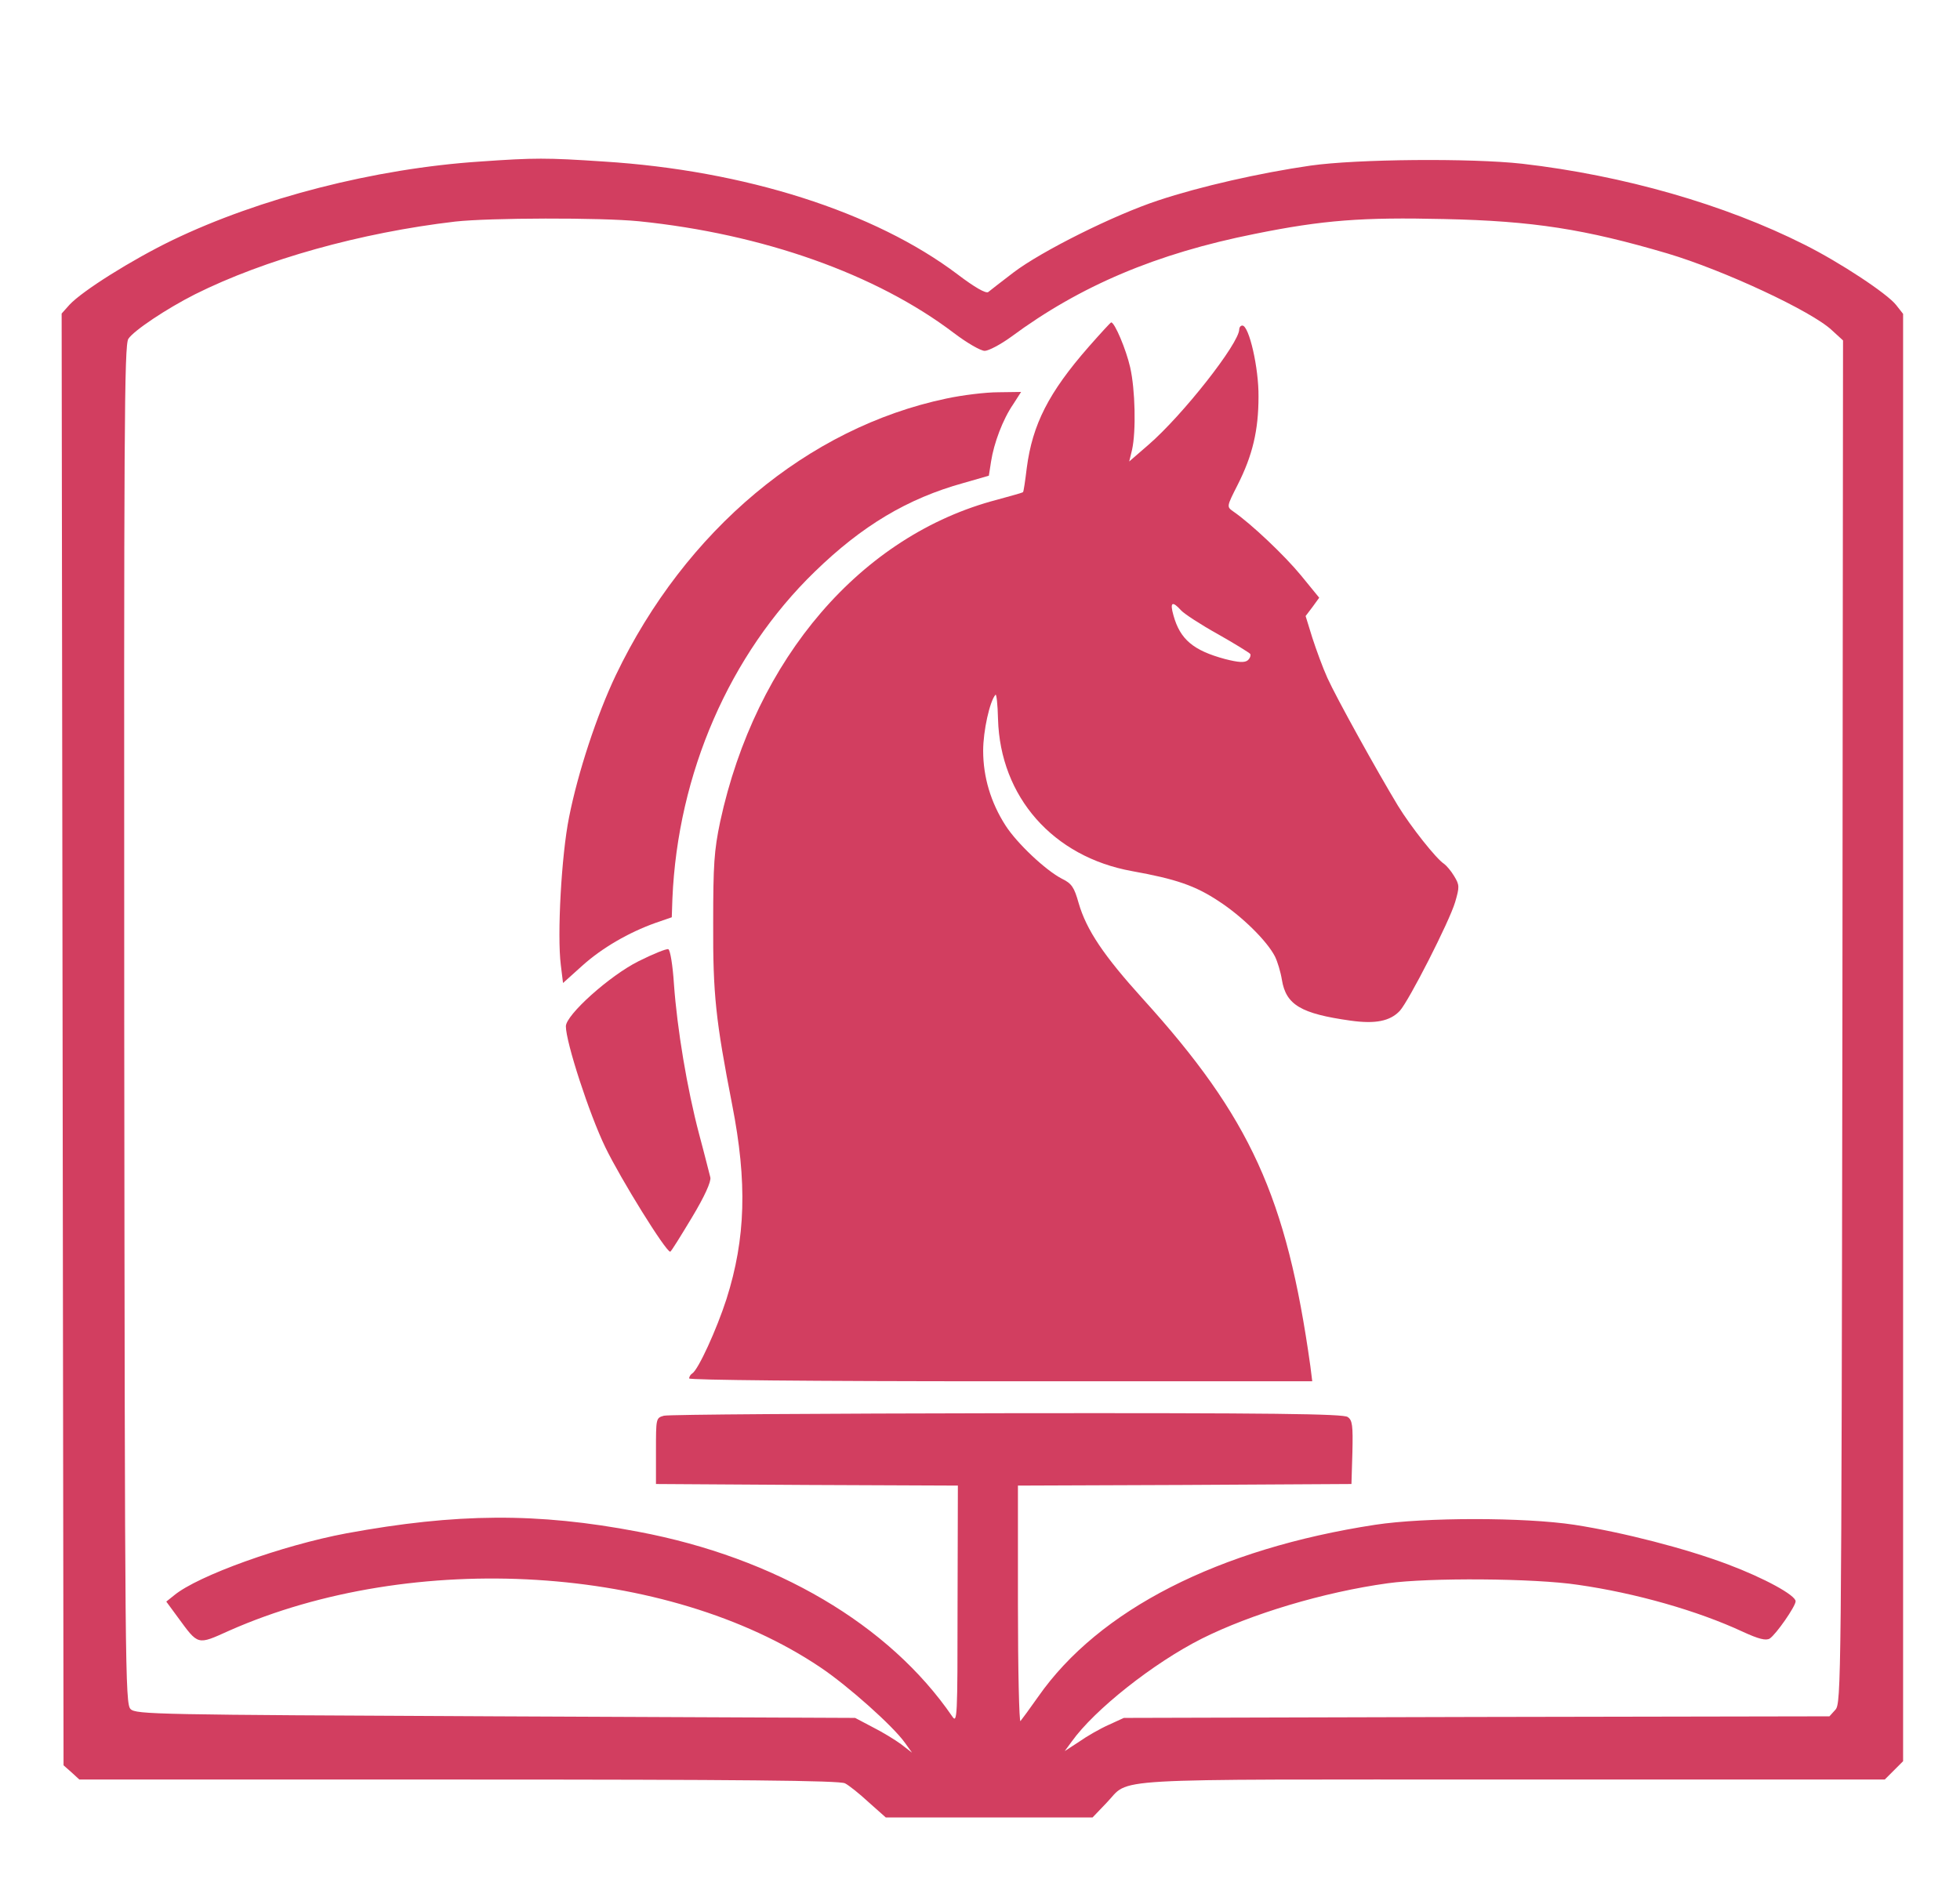
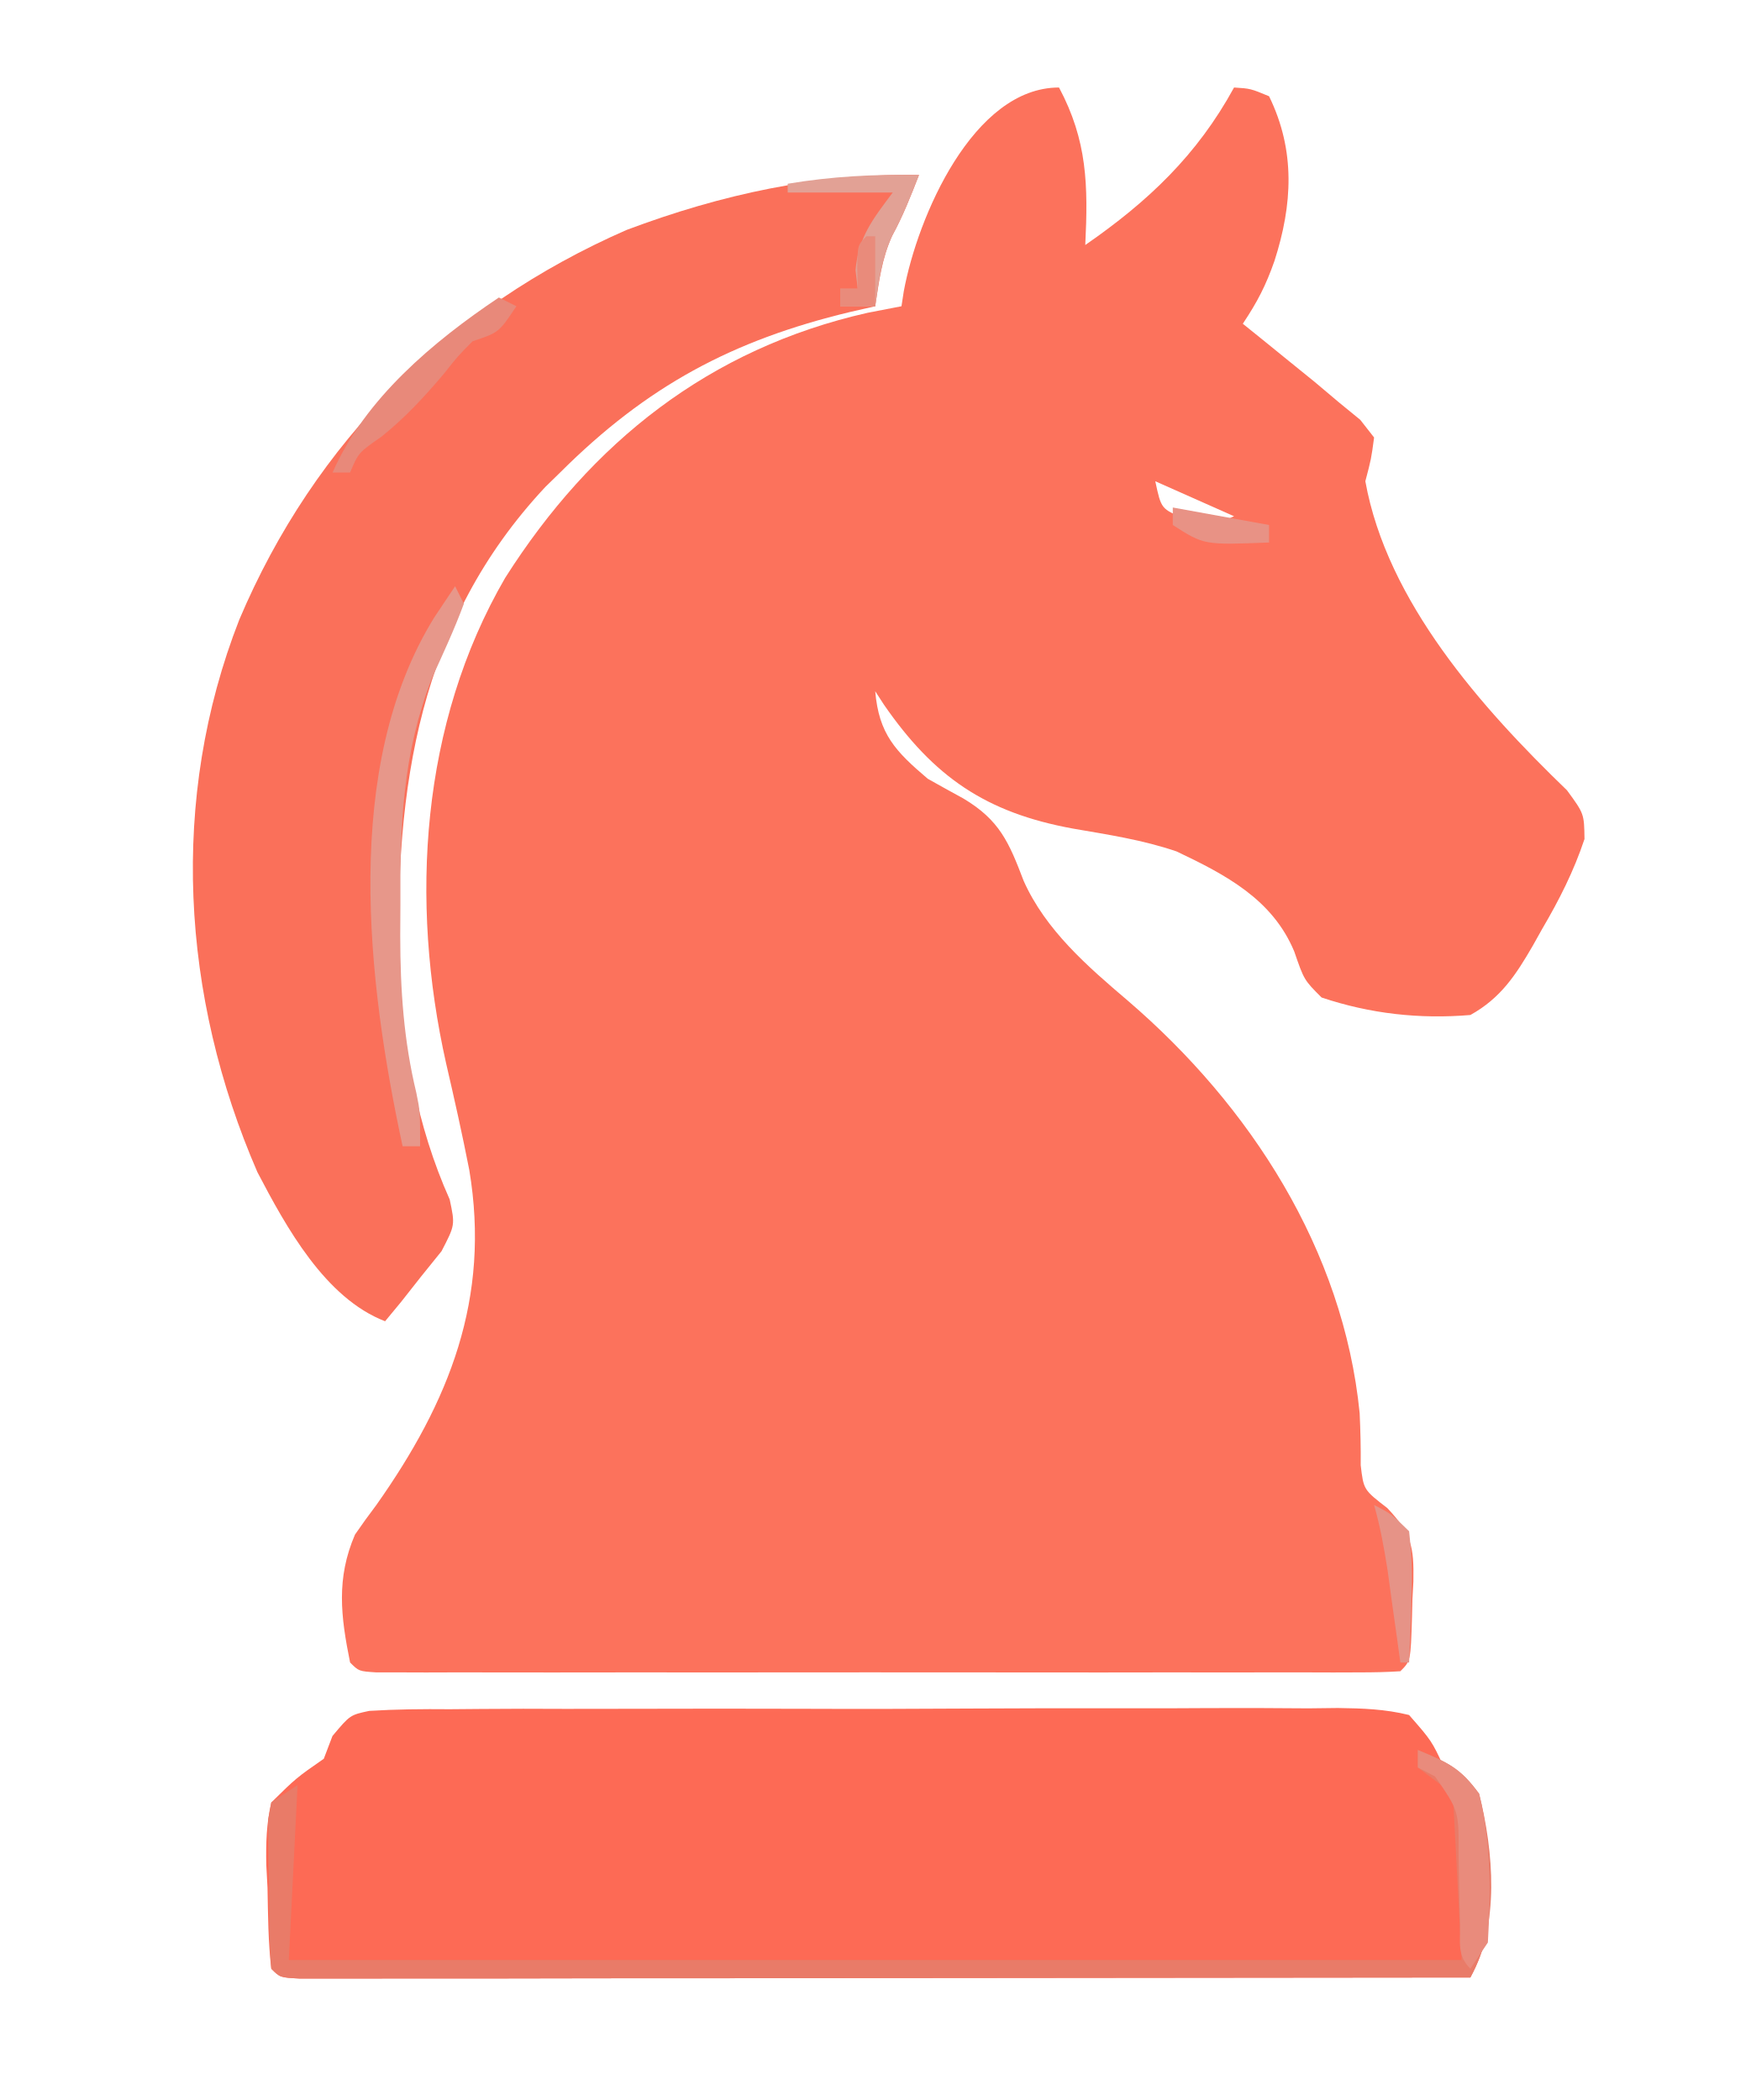
- <svg xmlns="http://www.w3.org/2000/svg" version="1.0" width="620pt" height="600pt" viewBox="0 0 620 600" preserveAspectRatio="xMidYMid meet">
-   <g transform="translate(0,600) scale(0.1,-0.1)" fill="#d23e60" stroke="none">
-     <path d="M1520 5489 c-335 -22 -699 -116 -975 -249 -128 -62 -284 -160 -325 -204 l-25 -28 3 -2296 3 -2297 25 -22 25 -23 1200 0 c887 0 1206 -3 1222 -12 12 -6 46 -33 75 -60 l54 -48 327 0 327 0 44 46 c79 81 -36 74 1280 74 l1182 0 29 29 29 29 0 2290 0 2289 -22 28 c-28 36 -178 135 -290 191 -252 127 -572 219 -893 256 -162 18 -523 15 -670 -6 -159 -23 -349 -66 -481 -110 -140 -46 -370 -161 -458 -228 -38 -29 -74 -57 -80 -62 -8 -5 -43 15 -97 56 -262 198 -673 329 -1120 357 -180 12 -218 12 -389 0z m501 -189 c392 -40 751 -167 997 -354 41 -31 84 -56 97 -56 12 0 50 20 83 44 219 162 460 264 771 326 217 44 341 53 599 47 282 -6 446 -32 707 -109 178 -53 457 -183 520 -243 l35 -32 -2 -2156 c-3 -2097 -4 -2155 -22 -2176 l-19 -21 -1116 -2 -1116 -3 -48 -22 c-27 -12 -69 -36 -93 -53 l-46 -30 22 30 c72 101 259 249 412 326 156 78 385 147 588 175 129 18 464 16 602 -5 182 -26 378 -82 520 -148 52 -24 74 -29 86 -22 20 13 82 102 82 118 0 19 -98 73 -215 117 -133 50 -330 101 -485 125 -158 24 -472 24 -630 0 -496 -76 -874 -269 -1066 -544 -26 -37 -51 -71 -56 -77 -4 -5 -8 161 -8 368 l0 377 528 2 527 3 3 100 c2 85 0 102 -15 112 -13 10 -237 13 -1077 12 -584 -1 -1072 -4 -1086 -8 -25 -7 -25 -8 -25 -111 l0 -105 478 -3 477 -2 -1 -378 c0 -358 -1 -376 -17 -352 -199 290 -558 502 -993 584 -319 61 -575 59 -923 -5 -203 -38 -470 -134 -545 -196 l-25 -20 36 -49 c66 -90 61 -89 163 -43 583 258 1387 209 1870 -116 88 -59 230 -186 267 -238 l23 -32 -35 27 c-19 14 -60 39 -90 54 l-55 29 -1137 5 c-1075 5 -1138 6 -1155 23 -17 17 -18 118 -20 2165 -1 1888 0 2150 13 2170 17 26 120 95 211 141 220 110 524 195 823 230 108 12 460 13 581 1z" />
-     <path d="M3444 4903 c-127 -145 -178 -246 -196 -383 -5 -41 -10 -76 -12 -77 -2 -2 -38 -12 -82 -24 -429 -112 -764 -501 -876 -1019 -19 -91 -22 -135 -22 -320 -1 -226 8 -308 60 -575 48 -245 43 -423 -18 -615 -31 -96 -89 -223 -108 -235 -5 -3 -10 -10 -10 -16 0 -5 376 -9 986 -9 l985 0 -6 48 c-75 535 -190 787 -530 1162 -123 136 -178 217 -203 303 -14 50 -22 62 -53 77 -52 27 -142 112 -178 168 -47 73 -71 154 -71 237 0 63 21 157 39 177 3 4 7 -31 8 -77 7 -246 174 -436 424 -481 139 -25 200 -46 274 -95 74 -48 153 -126 178 -175 8 -16 18 -49 22 -74 13 -79 60 -107 217 -129 78 -11 125 -2 156 31 29 32 157 283 175 344 14 48 14 54 -3 82 -10 17 -25 34 -32 39 -24 15 -105 117 -146 184 -67 111 -194 340 -223 404 -15 33 -36 91 -48 128 l-21 68 22 29 21 29 -58 71 c-51 62 -156 162 -214 202 -21 15 -21 15 14 84 47 93 66 172 66 279 1 91 -30 225 -51 225 -6 0 -10 -6 -10 -12 0 -44 -179 -272 -288 -366 l-60 -52 9 37 c13 59 10 191 -6 261 -13 57 -49 142 -60 142 -2 0 -34 -35 -71 -77z m292 -834 c10 -11 62 -45 116 -75 53 -30 100 -59 103 -63 2 -5 -1 -14 -8 -20 -10 -8 -29 -7 -72 4 -100 27 -142 62 -163 138 -12 42 -4 47 24 16z" />
-     <path d="M2993 4739 c-437 -92 -825 -416 -1045 -875 -60 -126 -120 -308 -148 -450 -24 -119 -38 -372 -26 -467 l7 -57 60 54 c63 57 148 106 232 136 l52 18 2 59 c17 396 181 773 450 1034 150 146 294 232 471 281 l80 23 7 45 c9 58 37 133 70 181 l25 39 -72 -1 c-40 0 -114 -9 -165 -20z" />
-     <path d="M2020 2959 c-92 -46 -230 -170 -230 -206 0 -50 74 -278 125 -383 49 -101 191 -330 205 -330 3 0 33 49 68 107 41 68 62 115 59 128 -3 11 -18 72 -35 135 -39 147 -70 336 -80 475 -4 62 -12 110 -18 112 -6 2 -48 -15 -94 -38z" />
-   </g>
+ <svg xmlns="http://www.w3.org/2000/svg" version="1.1" width="200" height="240">
+   <path d="M0 0 C3.24 6.08 3.33 11.18 3 18 C10.18 13.03 15.78 7.73 20 0 C21.88 0.12 21.88 0.12 24 1 C27.04 7.23 26.68 13.4 24.62 19.81 C23.64 22.61 22.68 24.48 21 27 C21.75 27.6 22.5 28.21 23.27 28.83 C24.25 29.63 25.24 30.43 26.25 31.25 C27.22 32.04 28.2 32.83 29.2 33.64 C30.13 34.42 31.05 35.2 32 36 C32.8 36.65 33.6 37.31 34.42 37.98 C34.94 38.65 35.46 39.31 36 40 C35.67 42.45 35.67 42.45 35 45 C37.48 58.78 48.3 70.92 58.04 80.32 C60 83 60 83 60.04 85.89 C58.81 89.58 57.15 92.85 55.19 96.19 C54.84 96.8 54.5 97.42 54.15 98.05 C52.19 101.44 50.46 104.08 47 106 C41.19 106.49 35.55 105.86 30 104 C28 102 28 102 26.88 98.75 C24.4 92.78 19.06 89.98 13.44 87.31 C9.56 85.98 5.6 85.39 1.56 84.69 C-8.36 82.87 -14.29 78.8 -20 70.54 C-20.5 69.78 -20.5 69.78 -21 69 C-20.58 73.9 -18.69 75.86 -15 79 C-13.65 79.76 -12.3 80.51 -10.94 81.25 C-6.79 83.72 -5.72 86.26 -4.04 90.67 C-1.53 96.3 3.25 100.44 7.88 104.38 C21.85 116.38 32.49 132.83 34.35 151.5 C34.44 153.48 34.49 155.47 34.47 157.45 C34.8 160.26 34.8 160.26 37.51 162.35 C40.27 165.28 40.56 166.75 40.49 170.72 C40.43 171.73 40.43 171.73 40.38 172.75 C40.36 173.43 40.35 174.12 40.33 174.82 C40.18 179.82 40.18 179.82 39 181 C37.46 181.1 35.91 181.13 34.37 181.13 C32.87 181.13 32.87 181.13 31.33 181.14 C30.23 181.13 29.12 181.13 27.98 181.13 C26.82 181.13 25.66 181.13 24.47 181.13 C20.61 181.14 16.76 181.14 12.91 181.13 C10.24 181.13 7.58 181.13 4.91 181.14 C-0.68 181.14 -6.27 181.14 -11.86 181.13 C-18.34 181.12 -24.81 181.13 -31.28 181.13 C-36.83 181.14 -42.38 181.14 -47.93 181.13 C-51.25 181.13 -54.57 181.13 -57.89 181.14 C-61.58 181.14 -65.28 181.13 -68.98 181.13 C-70.09 181.13 -71.19 181.13 -72.33 181.14 C-73.34 181.13 -74.34 181.13 -75.37 181.13 C-76.24 181.13 -77.12 181.13 -78.02 181.13 C-80 181 -80 181 -81 180 C-82.07 174.71 -82.6 170.4 -80.44 165.38 C-79.65 164.23 -78.84 163.11 -78 162 C-69.66 150.19 -64.93 138.39 -67.38 123.72 C-68.18 119.63 -69.09 115.57 -70.03 111.52 C-74.2 92.97 -72.95 72.7 -63.28 56.04 C-53.44 40.54 -39.95 29.84 -21.88 25.75 C-20.6 25.5 -19.32 25.25 -18 25 C-17.87 24.16 -17.87 24.16 -17.74 23.31 C-16.17 14.79 -9.81 0 0 0 Z M11 45 C11.68 48.18 11.68 48.18 14.38 49.25 C17.08 50.29 17.08 50.29 20 49 C15.55 47.02 15.55 47.02 11 45 Z " fill="#FC725C" transform="translate(121,10)" />
+   <path d="M0 0 C3.08 -0.19 6.12 -0.22 9.2 -0.19 C10.37 -0.2 11.55 -0.21 12.76 -0.22 C15.98 -0.25 19.2 -0.25 22.42 -0.23 C25.11 -0.23 27.8 -0.24 30.49 -0.24 C36.83 -0.26 43.17 -0.26 49.52 -0.24 C56.06 -0.21 62.61 -0.23 69.15 -0.27 C74.77 -0.3 80.39 -0.31 86.01 -0.3 C89.36 -0.29 92.72 -0.29 96.07 -0.32 C99.82 -0.34 103.56 -0.32 107.3 -0.29 C108.41 -0.3 109.52 -0.32 110.67 -0.33 C113.52 -0.29 116.05 -0.21 118.81 0.47 C121.4 3.43 121.4 3.43 122.81 6.47 C123.9 7.14 123.9 7.14 125.01 7.82 C127.51 10.1 127.44 12.31 127.62 15.58 C127.64 16.35 127.67 17.12 127.69 17.91 C127.74 18.67 127.78 19.43 127.83 20.22 C128.02 24.39 127.78 26.74 125.81 30.47 C108.1 30.49 90.38 30.51 72.67 30.52 C64.44 30.53 56.22 30.53 47.99 30.55 C40.83 30.56 33.66 30.56 26.5 30.56 C22.7 30.57 18.9 30.57 15.11 30.58 C11.54 30.58 7.97 30.58 4.4 30.58 C2.45 30.58 0.51 30.59 -1.43 30.59 C-2.58 30.59 -3.72 30.59 -4.9 30.59 C-5.9 30.59 -6.91 30.59 -7.94 30.59 C-10.19 30.47 -10.19 30.47 -11.19 29.47 C-11.55 26.4 -11.56 23.31 -11.62 20.22 C-11.67 19.36 -11.72 18.5 -11.76 17.61 C-11.81 15.1 -11.75 12.92 -11.19 10.47 C-8.35 7.67 -8.35 7.67 -5.19 5.47 C-4.86 4.61 -4.54 3.76 -4.2 2.87 C-2.19 0.47 -2.19 0.47 0 0 Z " fill="#FD6A55" transform="translate(42.18605,195.5303)" />
+   <path d="M0 0 C-0.93 2.38 -1.83 4.69 -3.06 6.94 C-4.26 9.57 -4.56 12.15 -5 15 C-5.96 15.22 -6.91 15.44 -7.89 15.66 C-21.34 18.89 -31.11 24.13 -41 34 C-41.55 34.54 -42.11 35.08 -42.68 35.64 C-57.16 51.1 -59.89 70.04 -59.4 90.41 C-58.98 99.61 -57.4 108.62 -53.62 117.08 C-53 120 -53 120 -54.55 122.99 C-55.7 124.42 -55.7 124.42 -56.88 125.88 C-57.64 126.84 -58.4 127.81 -59.18 128.8 C-60.08 129.89 -60.08 129.89 -61 131 C-67.85 128.36 -72.3 120.25 -75.59 113.96 C-84.3 93.9 -85.68 71.3 -77.66 50.82 C-69.04 30.46 -53.65 15.13 -33.41 6.28 C-22.59 2.21 -11.58 -0.2 0 0 Z " fill="#FA705A" transform="translate(105,20)" />
+   <path d="M0 0 C3.46 1.45 4.83 2.04 7 5 C8.65 11.59 9.37 20.01 6 26 C-11.71 26.02 -29.43 26.04 -47.14 26.05 C-55.37 26.06 -63.59 26.06 -71.82 26.08 C-78.99 26.09 -86.15 26.09 -93.32 26.09 C-97.11 26.1 -100.91 26.1 -104.71 26.11 C-108.28 26.11 -111.85 26.11 -115.42 26.11 C-117.36 26.11 -119.3 26.12 -121.24 26.12 C-122.39 26.12 -123.54 26.12 -124.72 26.12 C-125.72 26.12 -126.72 26.12 -127.75 26.12 C-130 26 -130 26 -131 25 C-131.28 21.86 -131.23 18.71 -131.25 15.56 C-131.27 14.68 -131.29 13.79 -131.31 12.88 C-131.32 12.03 -131.32 11.19 -131.33 10.32 C-131.34 9.54 -131.35 8.76 -131.36 7.96 C-131.24 7.31 -131.12 6.66 -131 6 C-130.01 5.34 -129.02 4.68 -128 4 C-128.33 10.6 -128.66 17.2 -129 24 C-84.78 24 -40.56 24 5 24 C4.67 17.73 4.34 11.46 4 5 C2.02 3.51 2.02 3.51 0 2 C0 1.34 0 0.68 0 0 Z " fill="#E97B68" transform="translate(162,200)" />
+   <path d="M0 0 C0.33 0.66 0.66 1.32 1 2 C-0.08 4.93 -1.39 7.73 -2.68 10.57 C-5.99 19.17 -6.31 27.27 -6.25 36.44 C-6.26 37.6 -6.27 38.76 -6.27 39.96 C-6.26 46.15 -5.88 51.88 -4.43 57.9 C-4 60 -4 60 -4 64 C-4.66 64 -5.32 64 -6 64 C-10.04 45.22 -12.97 20.69 -2.38 3.56 C-1.59 2.37 -0.8 1.18 0 0 Z " fill="#E7978A" transform="translate(52,67)" />
+   <path d="M0 0 C0.66 0.33 1.32 0.66 2 1 C0 4 0 4 -3 5 C-4.68 6.69 -4.68 6.69 -6.31 8.75 C-8.53 11.37 -10.7 13.72 -13.38 15.88 C-16.04 17.73 -16.04 17.73 -17 20 C-17.66 20 -18.32 20 -19 20 C-15.31 11.57 -7.5 5.03 0 0 Z " fill="#E8897A" transform="translate(57,34)" />
+   <path d="M0 0 C3.46 1.45 4.83 2.03 7 5 C8.37 10.5 8.33 16.38 8 22 C7.34 22.99 6.68 23.98 6 25 C4.46 23.46 4.86 21.99 4.82 19.85 C4.8 19.01 4.78 18.17 4.75 17.3 C4.71 15.53 4.68 13.75 4.66 11.97 C4.68 6.95 4.68 6.95 1.96 3.02 C1.31 2.69 0.67 2.35 0 2 C0 1.34 0 0.68 0 0 Z " fill="#E98B7C" transform="translate(162,200)" />
+   <path d="M0 0 C-0.93 2.38 -1.83 4.69 -3.06 6.94 C-4.26 9.58 -4.61 12.14 -5 15 C-6.32 15 -7.64 15 -9 15 C-9 14.34 -9 13.68 -9 13 C-8.34 13 -7.68 13 -7 13 C-7.08 12.3 -7.17 11.6 -7.25 10.88 C-6.92 7.07 -5.25 5.02 -3 2 C-6.96 2 -10.92 2 -15 2 C-15 1.67 -15 1.34 -15 1 C-9.92 0.15 -5.15 -0.09 0 0 Z " fill="#E2A195" transform="translate(105,20)" />
+   <path d="M0 0 C1.98 1.02 1.98 1.02 4 3 C4.3 5.71 4.38 8 4.25 10.69 C4.23 11.39 4.21 12.09 4.2 12.81 C4.15 14.54 4.08 16.27 4 18 C3.67 18 3.34 18 3 18 C2.87 17.04 2.73 16.07 2.6 15.08 C2.33 13.18 2.33 13.18 2.06 11.25 C1.89 10 1.71 8.74 1.54 7.45 C1.14 4.9 0.7 2.48 0 0 Z " fill="#E69387" transform="translate(157,172)" />
+   <path d="M0 0 C5.44 0.99 5.44 0.99 11 2 C11 2.66 11 3.32 11 4 C3.57 4.29 3.57 4.29 0 2 C0 1.34 0 0.68 0 0 Z " fill="#E89285" transform="translate(134,58)" />
+   <path d="M0 0 C0.33 0 0.66 0 1 0 C1 2.64 1 5.28 1 8 C-0.32 8 -1.64 8 -3 8 C-3 7.34 -3 6.68 -3 6 C-2.34 6 -1.68 6 -1 6 C-1.03 4.79 -1.03 4.79 -1.06 3.56 C-1 1 -1 1 0 0 Z " fill="#E98B7B" transform="translate(99,27)" />
</svg>
